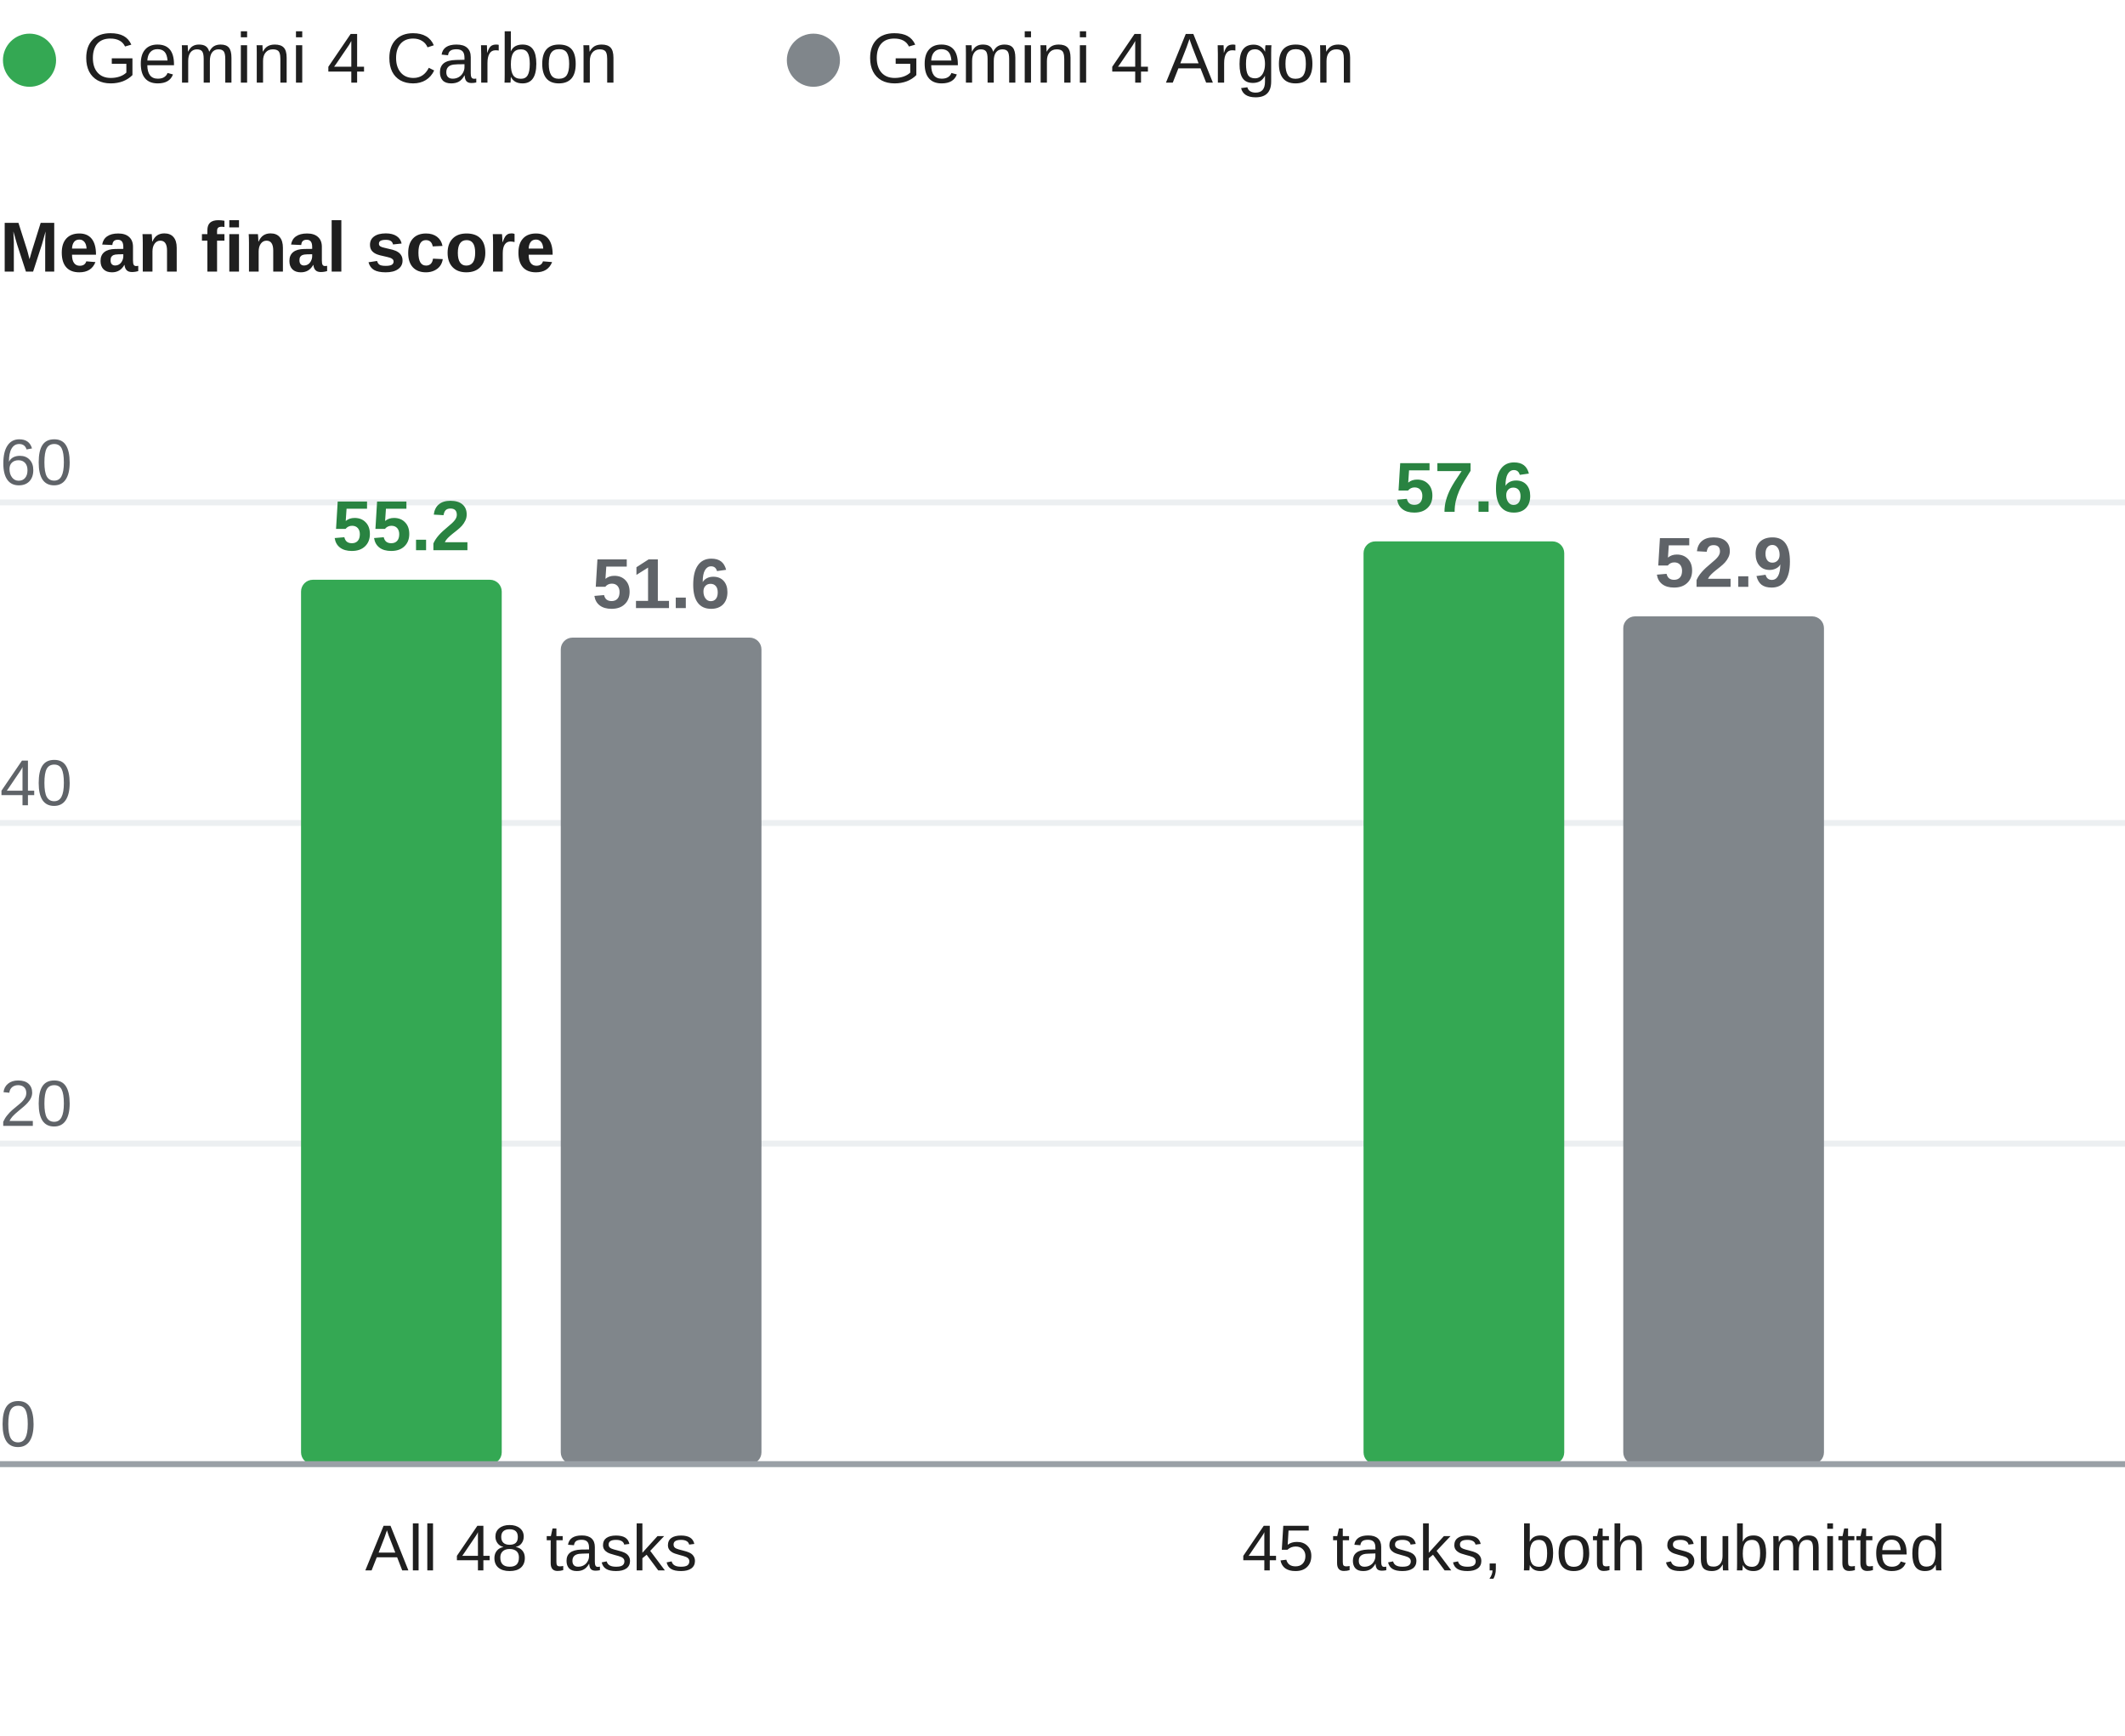
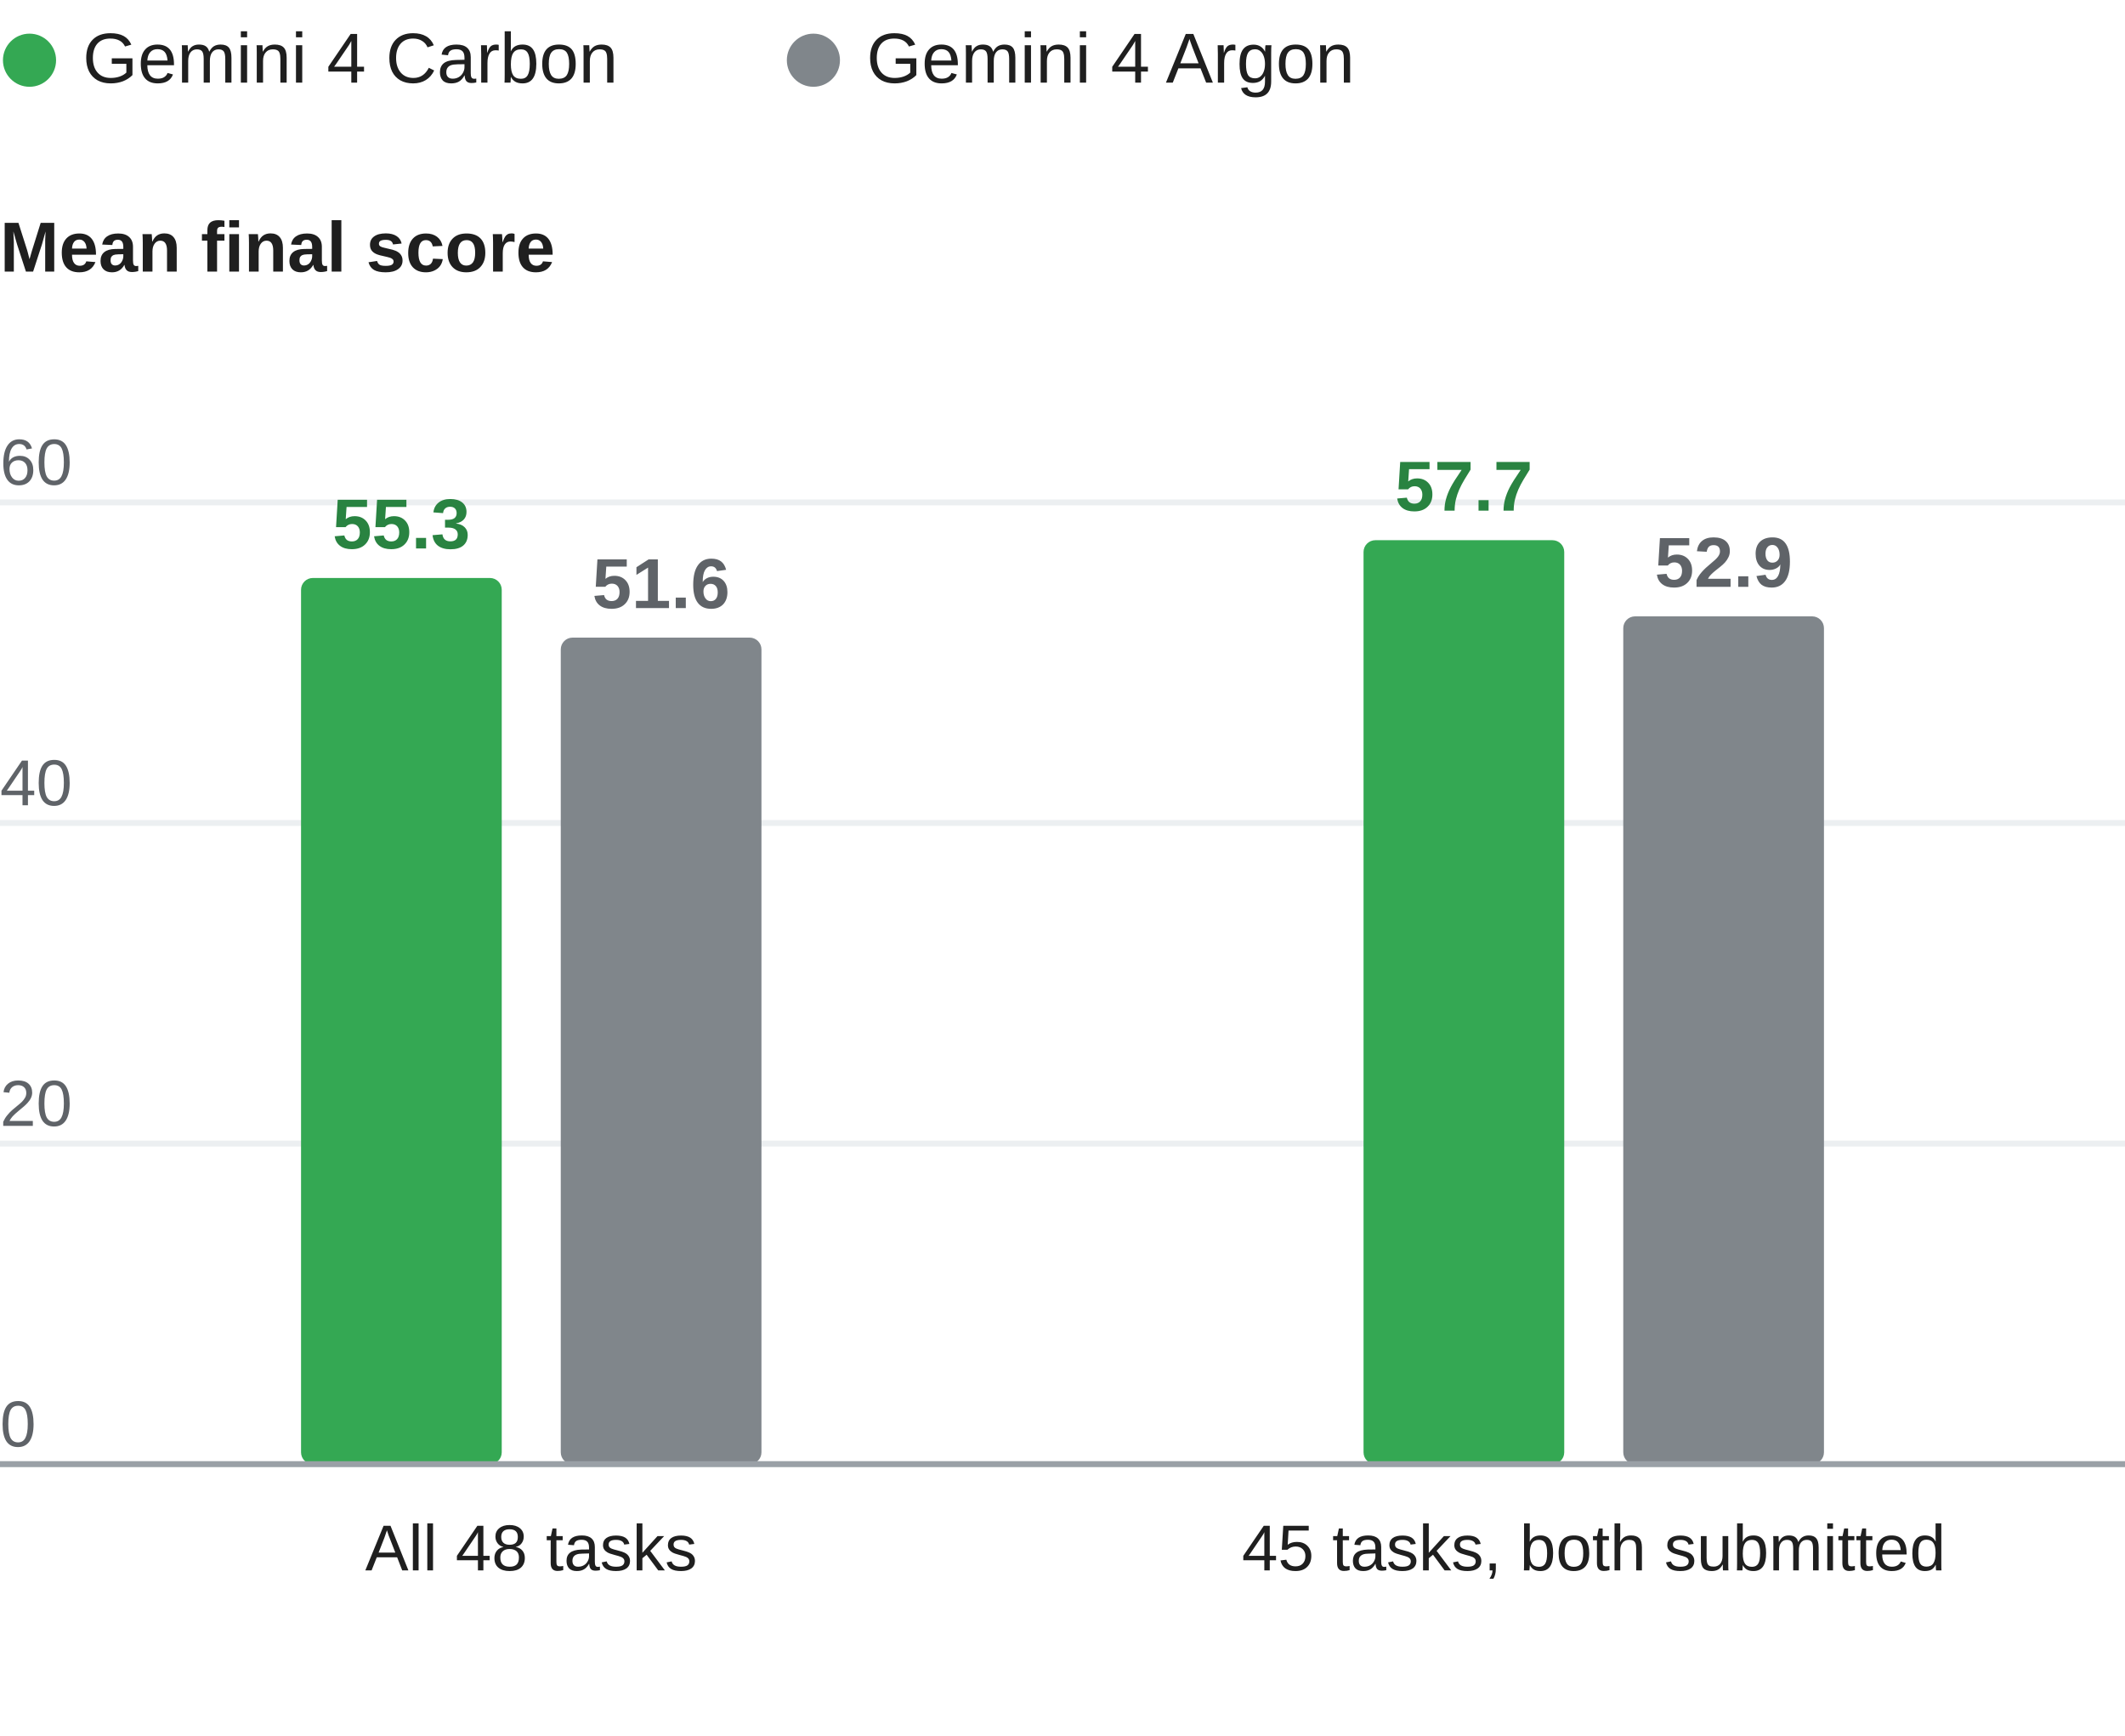
- <svg xmlns="http://www.w3.org/2000/svg" class="narrow" viewBox="0 0 360 294" font-family="'Hanken Grotesk', 'Helvetica Neue', Arial, sans-serif" role="img" aria-label="Gemini 4 Carbon against Gemini 4 Argon, mean final score on All 48 tasks: Carbon 55.2, Argon 51.6; mean final score on 45 tasks, both submitted: Carbon 57.6, Argon 52.9.">
+ <svg xmlns="http://www.w3.org/2000/svg" class="narrow" viewBox="0 0 360 294" font-family="'Hanken Grotesk', 'Helvetica Neue', Arial, sans-serif" role="img" aria-label="Gemini 4 Carbon against Gemini 4 Argon, mean final score on All 48 tasks: Carbon 55.3, Argon 51.6; mean final score on 45 tasks, both submitted: Carbon 57.7, Argon 52.9.">
  <circle cx="5.0" cy="10.2" r="4.5" fill="#34a853" />
  <text x="14.0" y="14.0" font-size="12" font-weight="500" fill="#1f1f1f">Gemini 4 Carbon</text>
  <circle cx="137.8" cy="10.2" r="4.5" fill="#80868b" />
  <text x="146.8" y="14.0" font-size="12" font-weight="500" fill="#1f1f1f">Gemini 4 Argon</text>
  <text x="0.0" y="46.0" font-size="12" font-weight="600" fill="#1f1f1f">Mean final score</text>
  <line x1="0.0" x2="360.0" y1="248.0" y2="248.0" stroke="#eceff1" stroke-width="1" />
  <text x="0.0" y="245.0" font-size="11" font-weight="400" fill="#5f6368">0</text>
  <line x1="0.0" x2="360.0" y1="193.7" y2="193.7" stroke="#eceff1" stroke-width="1" />
  <text x="0.0" y="190.7" font-size="11" font-weight="400" fill="#5f6368">20</text>
  <line x1="0.0" x2="360.0" y1="139.4" y2="139.4" stroke="#eceff1" stroke-width="1" />
  <text x="0.0" y="136.4" font-size="11" font-weight="400" fill="#5f6368">40</text>
  <line x1="0.0" x2="360.0" y1="85.1" y2="85.1" stroke="#eceff1" stroke-width="1" />
  <text x="0.0" y="82.1" font-size="11" font-weight="400" fill="#5f6368">60</text>
-   <rect x="51.0" y="98.2" width="34" height="149.8" rx="2" fill="#34a853" />
-   <text x="68.0" y="93.2" font-size="12" font-weight="600" fill="#298341" text-anchor="middle">55.2</text>
+   <rect x="51.0" y="97.9" width="34" height="150.1" rx="2" fill="#34a853" />
+   <text x="68.0" y="92.9" font-size="12" font-weight="600" fill="#298341" text-anchor="middle">55.3</text>
  <rect x="95.0" y="108.0" width="34" height="140.0" rx="2" fill="#80868b" />
  <text x="112.0" y="103.0" font-size="12" font-weight="600" fill="#5f6368" text-anchor="middle">51.6</text>
  <text x="90.0" y="266.0" font-size="11" font-weight="500" fill="#1f1f1f" text-anchor="middle">All 48 tasks</text>
-   <rect x="231.0" y="91.7" width="34" height="156.3" rx="2" fill="#34a853" />
-   <text x="248.0" y="86.7" font-size="12" font-weight="600" fill="#298341" text-anchor="middle">57.6</text>
+   <rect x="231.0" y="91.5" width="34" height="156.5" rx="2" fill="#34a853" />
+   <text x="248.0" y="86.5" font-size="12" font-weight="600" fill="#298341" text-anchor="middle">57.7</text>
  <rect x="275.0" y="104.4" width="34" height="143.6" rx="2" fill="#80868b" />
  <text x="292.0" y="99.4" font-size="12" font-weight="600" fill="#5f6368" text-anchor="middle">52.9</text>
  <text x="270.0" y="266.0" font-size="11" font-weight="500" fill="#1f1f1f" text-anchor="middle">45 tasks, both submitted</text>
  <line x1="0.0" x2="360.0" y1="248.0" y2="248.0" stroke="#9aa0a6" stroke-width="1" />
</svg>
